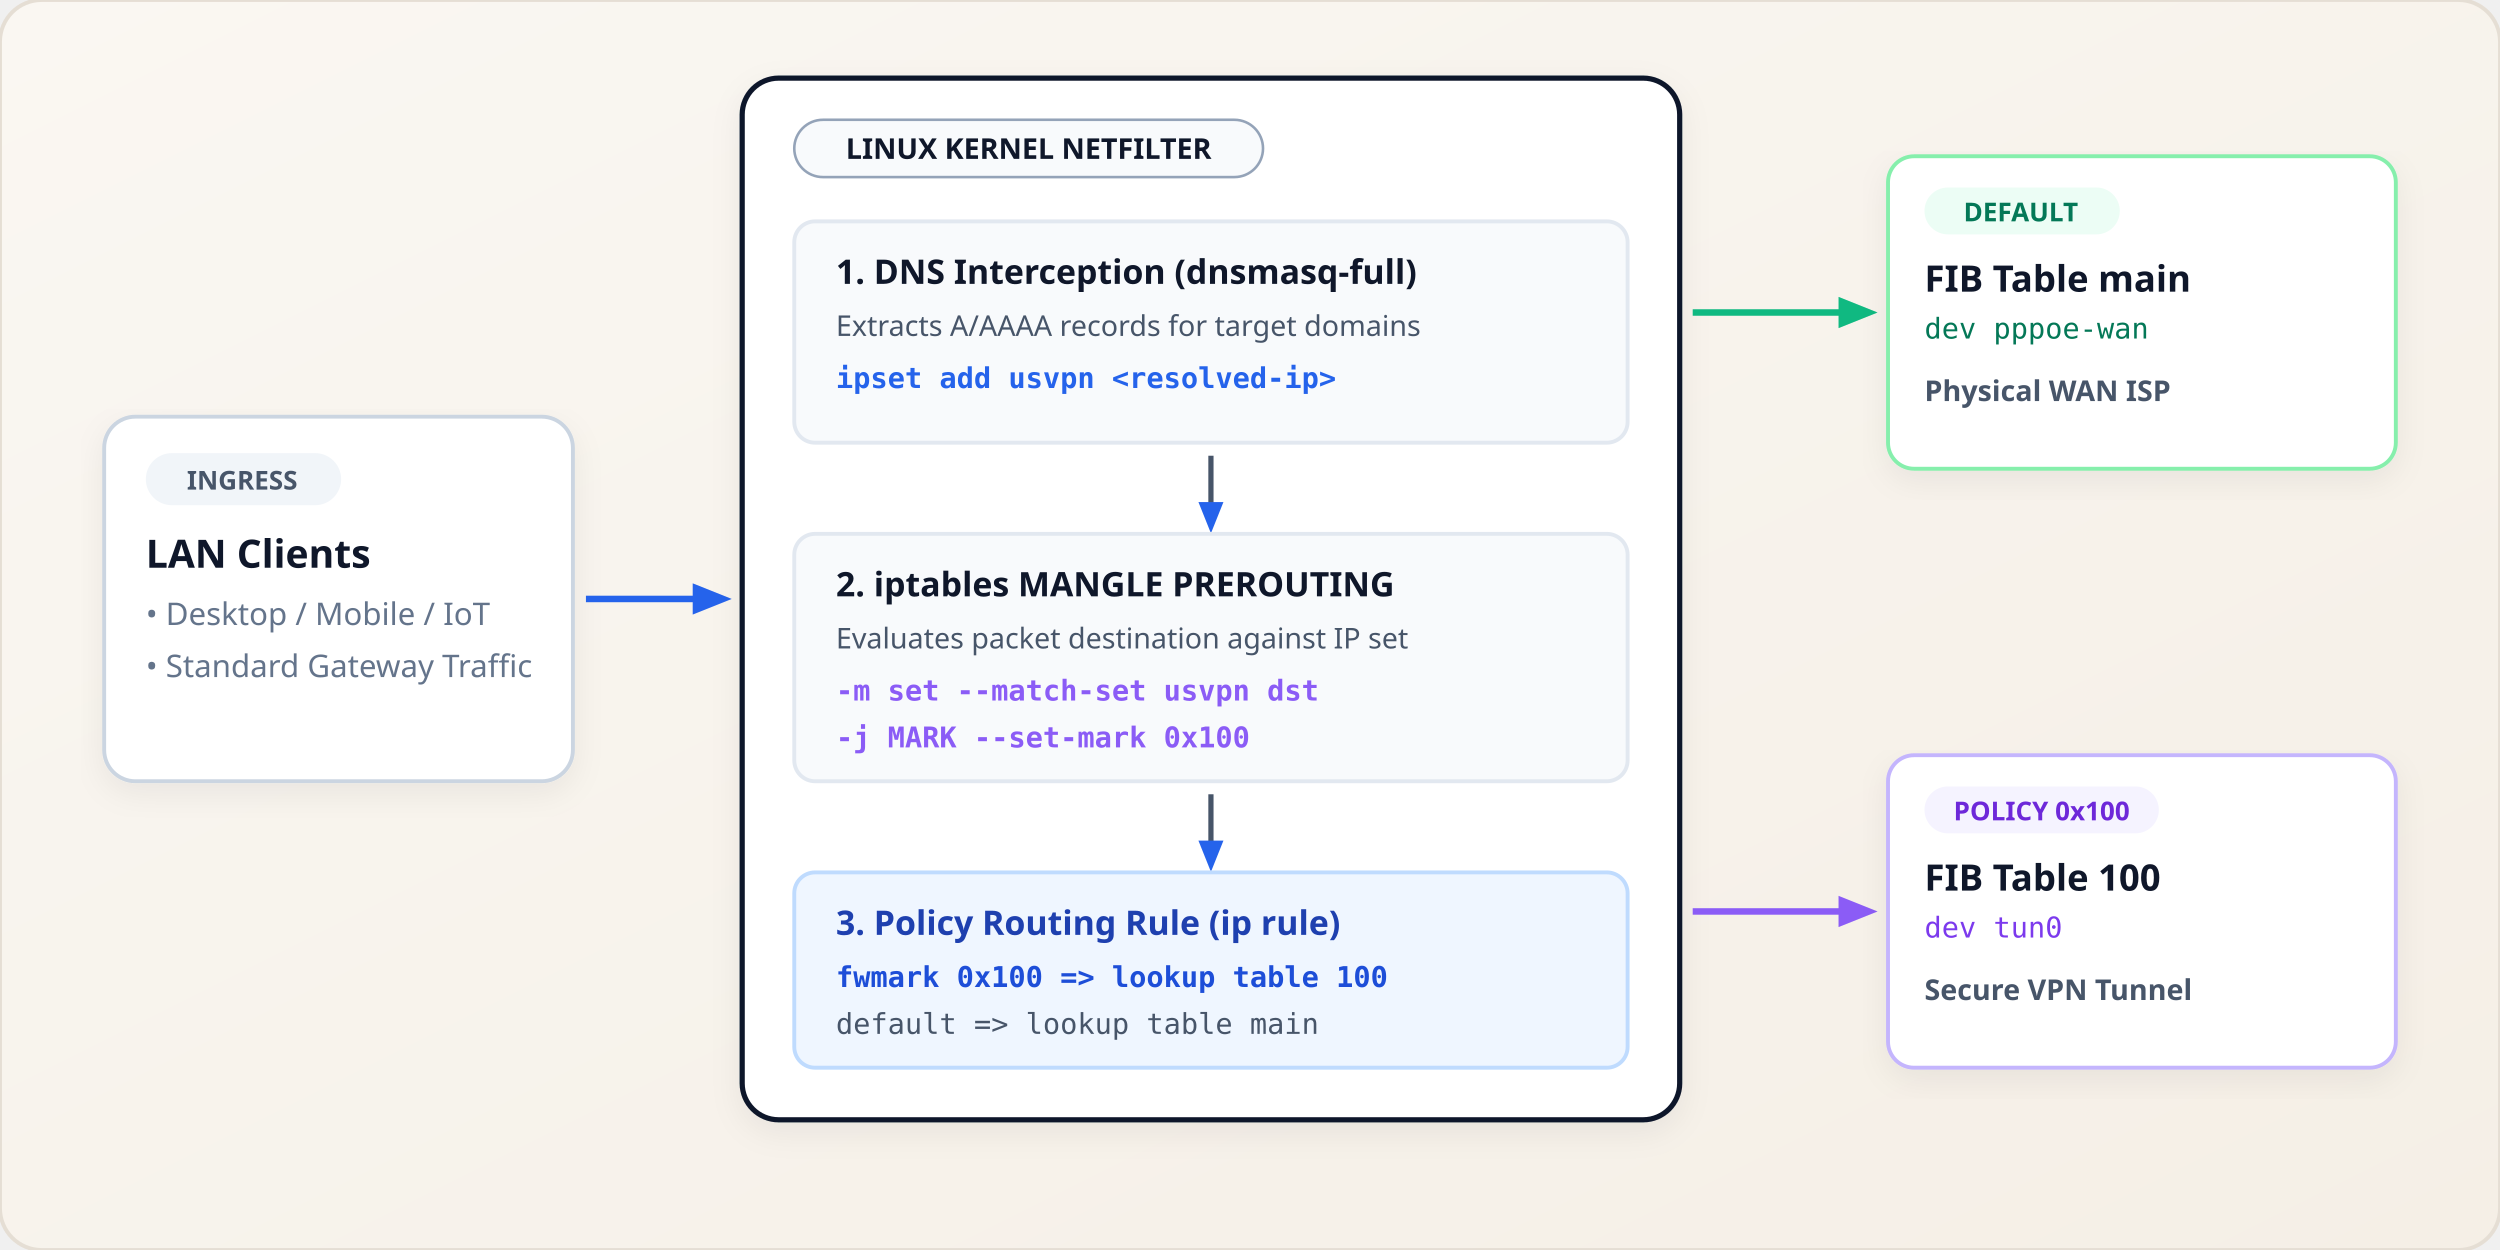
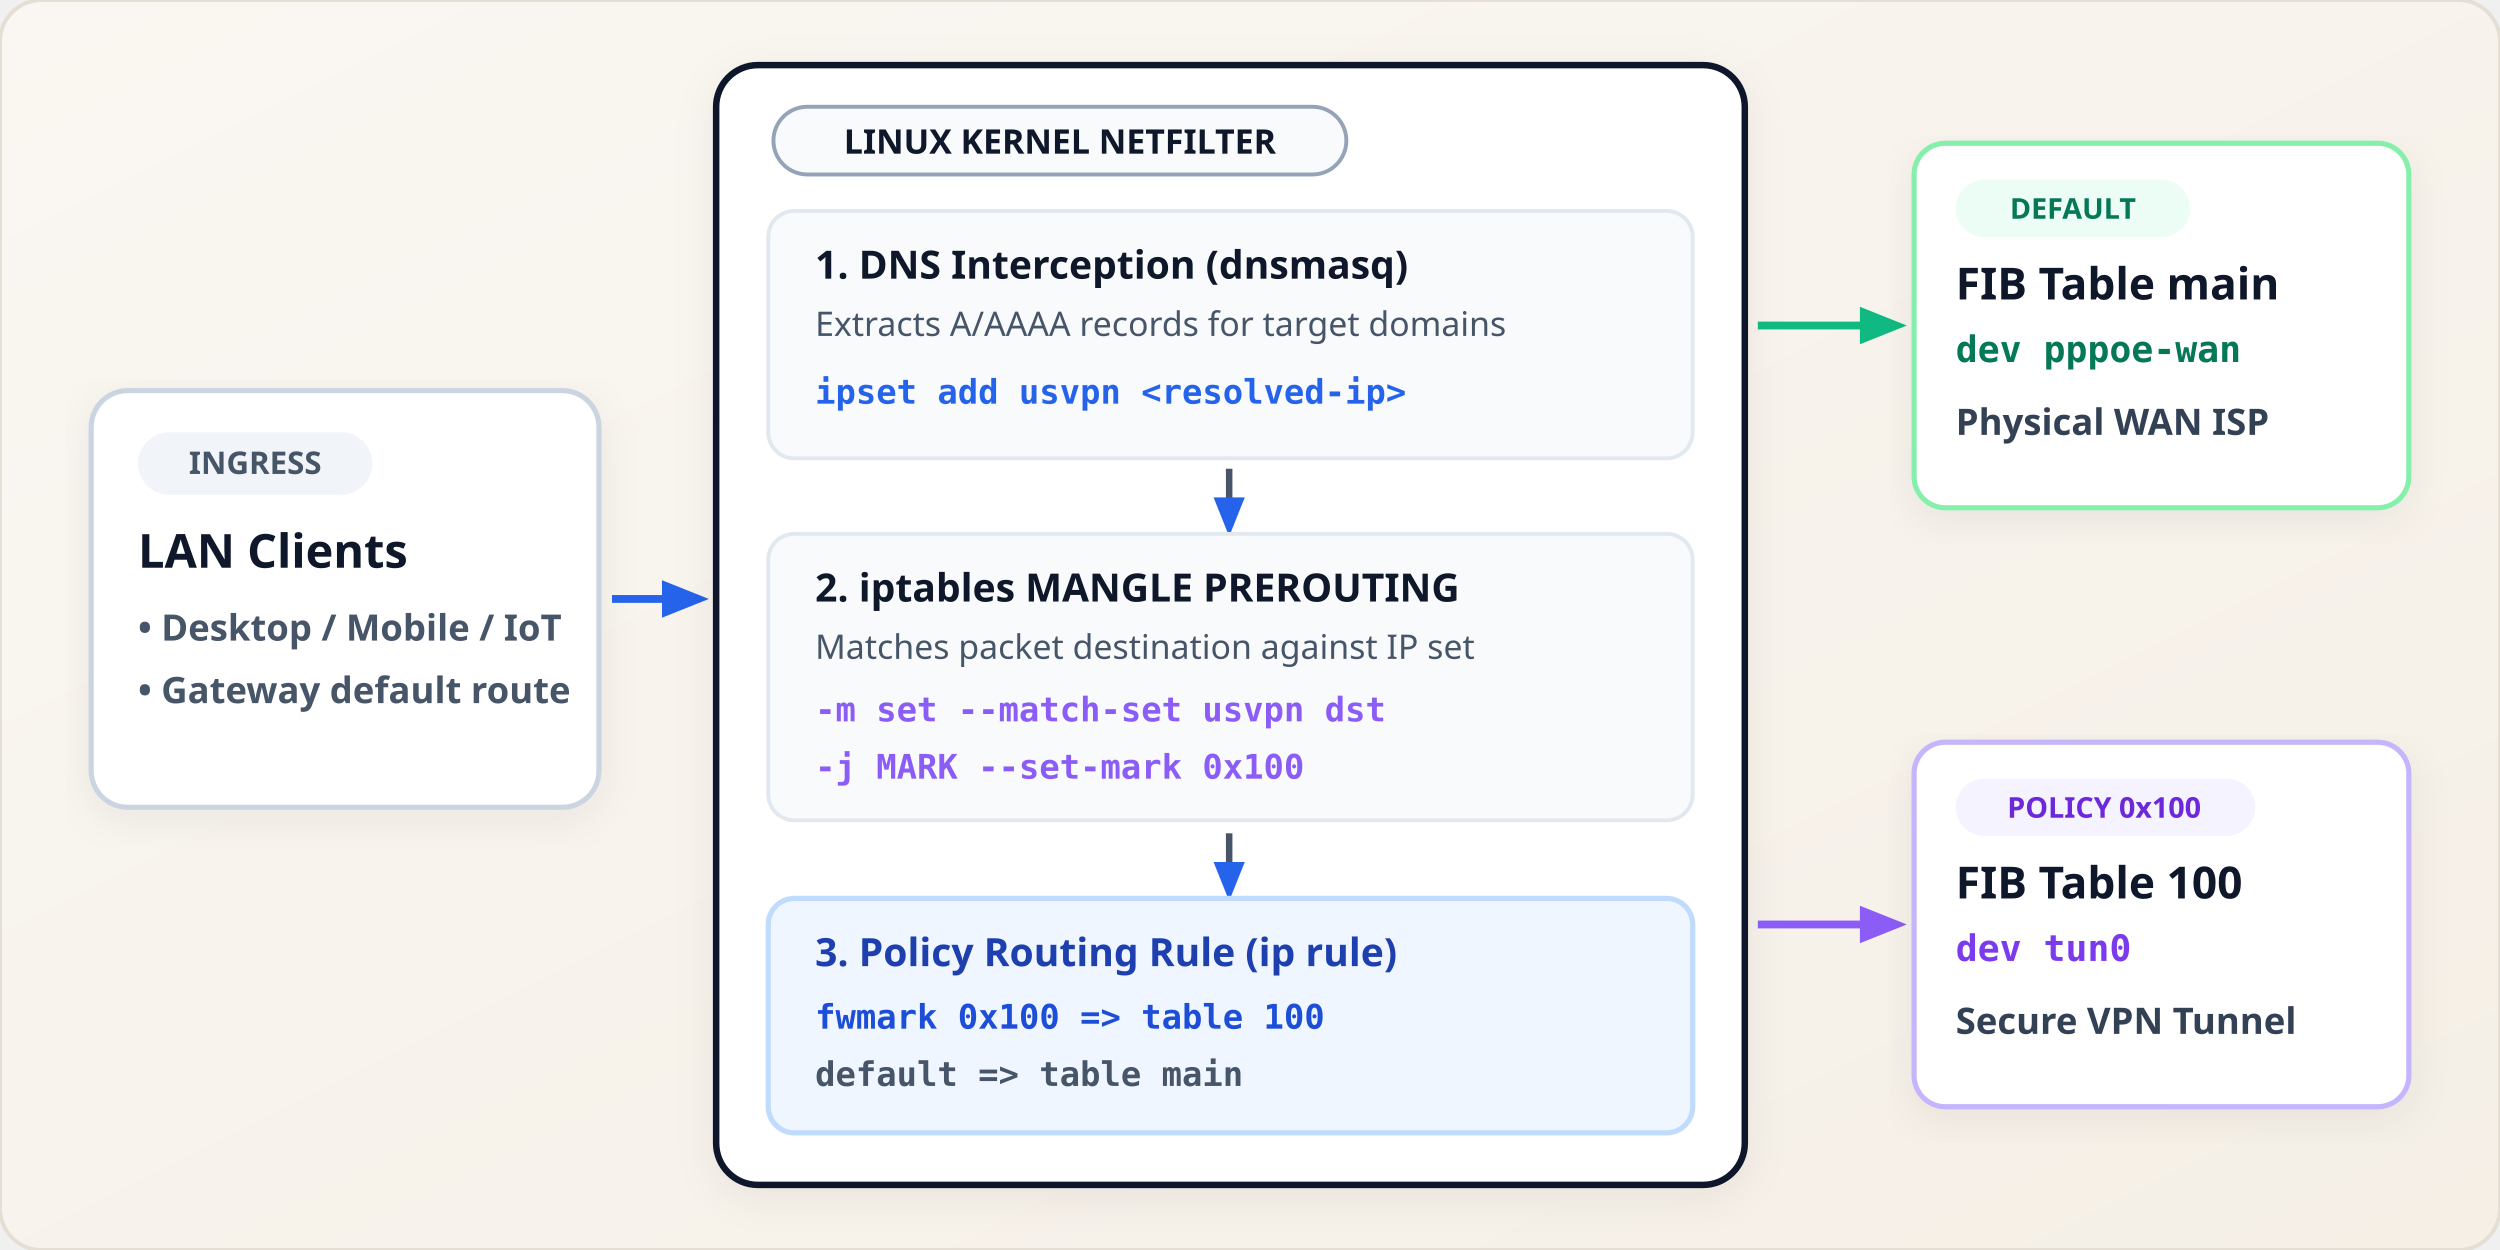
<svg xmlns="http://www.w3.org/2000/svg" viewBox="0 0 960 480" width="100%" height="auto">
  <defs>
    <linearGradient id="pbrGrad" x1="0%" y1="0%" x2="100%" y2="100%">
      <stop offset="0%" stop-color="#FAF7F2" />
      <stop offset="100%" stop-color="#F5EFE6" />
    </linearGradient>
    <filter id="pbrShadow" x="-5%" y="-5%" width="115%" height="115%">
-       <feDropShadow dx="0" dy="4" stdDeviation="6" flood-color="#0f172a" flood-opacity="0.06" />
+       <feDropShadow dx="0" dy="4" stdDeviation="8" flood-color="#0f172a" flood-opacity="0.06" />
    </filter>
    <marker id="pArrowBlue" viewBox="0 0 10 10" refX="6" refY="5" markerWidth="6" markerHeight="6" orient="auto-start-reverse">
      <path d="M 0 1 L 10 5 L 0 9 z" fill="#2563eb" />
    </marker>
    <marker id="pArrowGreen" viewBox="0 0 10 10" refX="6" refY="5" markerWidth="6" markerHeight="6" orient="auto-start-reverse">
      <path d="M 0 1 L 10 5 L 0 9 z" fill="#10b981" />
    </marker>
    <marker id="pArrowPurple" viewBox="0 0 10 10" refX="6" refY="5" markerWidth="6" markerHeight="6" orient="auto-start-reverse">
      <path d="M 0 1 L 10 5 L 0 9 z" fill="#8b5cf6" />
    </marker>
  </defs>
  <rect width="960" height="480" rx="16" fill="url(#pbrGrad)" stroke="#e5ded4" stroke-width="1.5" />
-   <g transform="translate(40, 160)">
-     <rect width="180" height="140" rx="12" fill="#FFFFFF" stroke="#cbd5e1" stroke-width="1.5" filter="url(#pbrShadow)" />
-     <rect x="16" y="14" width="75" height="20" rx="10" fill="#f1f5f9" />
-     <text x="53" y="28" text-anchor="middle" font-family="system-ui, sans-serif" font-size="10" font-weight="700" fill="#475569">INGRESS</text>
-     <text x="16" y="58" font-family="system-ui, sans-serif" font-size="15" font-weight="800" fill="#0f172a">LAN Clients</text>
-     <text x="16" y="80" font-family="system-ui, sans-serif" font-size="12" font-weight="500" fill="#64748b">• Desktop / Mobile / IoT</text>
-     <text x="16" y="100" font-family="system-ui, sans-serif" font-size="12" font-weight="500" fill="#64748b">• Standard Gateway Traffic</text>
+   <g transform="translate(35, 150)">
+     <rect width="195" height="160" rx="14" fill="#FFFFFF" stroke="#cbd5e1" stroke-width="2" filter="url(#pbrShadow)" />
+     <rect x="18" y="16" width="90" height="24" rx="12" fill="#f1f5f9" />
+     <text x="63" y="32" text-anchor="middle" font-family="system-ui, sans-serif" font-size="12" font-weight="800" fill="#475569">INGRESS</text>
+     <text x="18" y="68" font-family="system-ui, sans-serif" font-size="18" font-weight="900" fill="#0f172a">LAN Clients</text>
+     <text x="18" y="96" font-family="system-ui, sans-serif" font-size="14" font-weight="600" fill="#475569">• Desktop / Mobile / IoT</text>
+     <text x="18" y="120" font-family="system-ui, sans-serif" font-size="14" font-weight="600" fill="#475569">• Gateway default route</text>
  </g>
-   <path d="M 225 230 L 275 230" fill="none" stroke="#2563eb" stroke-width="2.5" marker-end="url(#pArrowBlue)" />
-   <g transform="translate(285, 30)">
-     <rect width="360" height="400" rx="14" fill="#FFFFFF" stroke="#0f172a" stroke-width="2" filter="url(#pbrShadow)" />
-     <rect x="20" y="16" width="180" height="22" rx="11" fill="#f8fafc" stroke="#94a3b8" stroke-width="1" />
-     <text x="110" y="31" text-anchor="middle" font-family="system-ui, sans-serif" font-size="11" font-weight="700" fill="#0f172a">LINUX KERNEL NETFILTER</text>
-     <g transform="translate(20, 55)">
-       <rect width="320" height="85" rx="8" fill="#f8fafc" stroke="#e2e8f0" stroke-width="1.5" />
-       <text x="16" y="24" font-family="system-ui, sans-serif" font-size="13" font-weight="700" fill="#0f172a">1. DNS Interception (dnsmasq-full)</text>
-       <text x="16" y="44" font-family="system-ui, sans-serif" font-size="11" font-weight="500" fill="#475569">Extracts A/AAAA records for target domains</text>
-       <text x="16" y="64" font-family="monospace" font-size="11" font-weight="700" fill="#2563eb">ipset add usvpn &lt;resolved-ip&gt;</text>
+   <path d="M 235 230 L 265 230" fill="none" stroke="#2563eb" stroke-width="3" marker-end="url(#pArrowBlue)" />
+   <g transform="translate(275, 25)">
+     <rect width="395" height="430" rx="16" fill="#FFFFFF" stroke="#0f172a" stroke-width="2.5" filter="url(#pbrShadow)" />
+     <rect x="22" y="16" width="220" height="26" rx="13" fill="#f8fafc" stroke="#94a3b8" stroke-width="1.5" />
+     <text x="132" y="34" text-anchor="middle" font-family="system-ui, sans-serif" font-size="13" font-weight="900" fill="#0f172a">LINUX KERNEL NETFILTER</text>
+     <g transform="translate(20, 56)">
+       <rect width="355" height="95" rx="10" fill="#f8fafc" stroke="#e2e8f0" stroke-width="1.5" />
+       <text x="18" y="26" font-family="system-ui, sans-serif" font-size="15" font-weight="800" fill="#0f172a">1. DNS Interception (dnsmasq)</text>
+       <text x="18" y="48" font-family="system-ui, sans-serif" font-size="13" font-weight="500" fill="#475569">Extracts A/AAAA records for target domains</text>
+       <text x="18" y="74" font-family="monospace" font-size="13" font-weight="800" fill="#2563eb">ipset add usvpn &lt;resolved-ip&gt;</text>
    </g>
-     <path d="M 180 145 L 180 170" fill="none" stroke="#475569" stroke-width="2" marker-end="url(#pArrowBlue)" />
-     <g transform="translate(20, 175)">
-       <rect width="320" height="95" rx="8" fill="#f8fafc" stroke="#e2e8f0" stroke-width="1.5" />
-       <text x="16" y="24" font-family="system-ui, sans-serif" font-size="13" font-weight="700" fill="#0f172a">2. iptables MANGLE PREROUTING</text>
-       <text x="16" y="44" font-family="system-ui, sans-serif" font-size="11" font-weight="500" fill="#475569">Evaluates packet destination against IP set</text>
-       <text x="16" y="64" font-family="monospace" font-size="11" font-weight="700" fill="#8b5cf6">-m set --match-set usvpn dst</text>
-       <text x="16" y="82" font-family="monospace" font-size="11" font-weight="700" fill="#8b5cf6">-j MARK --set-mark 0x100</text>
+     <path d="M 197 155 L 197 175" fill="none" stroke="#475569" stroke-width="2.5" marker-end="url(#pArrowBlue)" />
+     <g transform="translate(20, 180)">
+       <rect width="355" height="110" rx="10" fill="#f8fafc" stroke="#e2e8f0" stroke-width="1.5" />
+       <text x="18" y="26" font-family="system-ui, sans-serif" font-size="15" font-weight="800" fill="#0f172a">2. iptables MANGLE PREROUTING</text>
+       <text x="18" y="48" font-family="system-ui, sans-serif" font-size="13" font-weight="500" fill="#475569">Matches packet destination against IP set</text>
+       <text x="18" y="72" font-family="monospace" font-size="13" font-weight="800" fill="#8b5cf6">-m set --match-set usvpn dst</text>
+       <text x="18" y="94" font-family="monospace" font-size="13" font-weight="800" fill="#8b5cf6">-j MARK --set-mark 0x100</text>
    </g>
-     <path d="M 180 275 L 180 300" fill="none" stroke="#475569" stroke-width="2" marker-end="url(#pArrowBlue)" />
-     <g transform="translate(20, 305)">
-       <rect width="320" height="75" rx="8" fill="#eff6ff" stroke="#bfdbfe" stroke-width="1.5" />
-       <text x="16" y="24" font-family="system-ui, sans-serif" font-size="13" font-weight="700" fill="#1e40af">3. Policy Routing Rule (ip rule)</text>
-       <text x="16" y="44" font-family="monospace" font-size="11" font-weight="700" fill="#1d4ed8">fwmark 0x100 =&gt; lookup table 100</text>
-       <text x="16" y="62" font-family="monospace" font-size="11" font-weight="500" fill="#475569">default =&gt; lookup table main</text>
+     <path d="M 197 295 L 197 315" fill="none" stroke="#475569" stroke-width="2.5" marker-end="url(#pArrowBlue)" />
+     <g transform="translate(20, 320)">
+       <rect width="355" height="90" rx="10" fill="#eff6ff" stroke="#bfdbfe" stroke-width="2" />
+       <text x="18" y="26" font-family="system-ui, sans-serif" font-size="15" font-weight="800" fill="#1e40af">3. Policy Routing Rule (ip rule)</text>
+       <text x="18" y="50" font-family="monospace" font-size="13" font-weight="800" fill="#1d4ed8">fwmark 0x100 =&gt; table 100</text>
+       <text x="18" y="72" font-family="monospace" font-size="13" font-weight="600" fill="#475569">default =&gt; table main</text>
    </g>
  </g>
-   <path d="M 650 120 L 715 120" fill="none" stroke="#10b981" stroke-width="2.5" marker-end="url(#pArrowGreen)" />
-   <g transform="translate(725, 60)">
-     <rect width="195" height="120" rx="10" fill="#FFFFFF" stroke="#86efac" stroke-width="1.5" filter="url(#pbrShadow)" />
-     <rect x="14" y="12" width="75" height="18" rx="9" fill="#ecfdf5" />
-     <text x="51" y="25" text-anchor="middle" font-family="system-ui, sans-serif" font-size="10" font-weight="700" fill="#047857">DEFAULT</text>
-     <text x="14" y="52" font-family="system-ui, sans-serif" font-size="14" font-weight="800" fill="#0f172a">FIB Table main</text>
-     <text x="14" y="70" font-family="monospace" font-size="11" fill="#047857">dev pppoe-wan</text>
-     <text x="14" y="94" font-family="system-ui, sans-serif" font-size="11" font-weight="600" fill="#475569">Physical WAN ISP</text>
+   <path d="M 675 125 L 725 125" fill="none" stroke="#10b981" stroke-width="3" marker-end="url(#pArrowGreen)" />
+   <g transform="translate(735, 55)">
+     <rect width="190" height="140" rx="12" fill="#FFFFFF" stroke="#86efac" stroke-width="2" filter="url(#pbrShadow)" />
+     <rect x="16" y="14" width="90" height="22" rx="11" fill="#ecfdf5" />
+     <text x="61" y="29" text-anchor="middle" font-family="system-ui, sans-serif" font-size="11" font-weight="800" fill="#047857">DEFAULT</text>
+     <text x="16" y="60" font-family="system-ui, sans-serif" font-size="17" font-weight="900" fill="#0f172a">FIB Table main</text>
+     <text x="16" y="84" font-family="monospace" font-size="14" font-weight="700" fill="#047857">dev pppoe-wan</text>
+     <text x="16" y="112" font-family="system-ui, sans-serif" font-size="14" font-weight="700" fill="#334155">Physical WAN ISP</text>
  </g>
-   <path d="M 650 350 L 715 350" fill="none" stroke="#8b5cf6" stroke-width="2.5" marker-end="url(#pArrowPurple)" />
-   <g transform="translate(725, 290)">
-     <rect width="195" height="120" rx="10" fill="#FFFFFF" stroke="#c4b5fd" stroke-width="1.5" filter="url(#pbrShadow)" />
-     <rect x="14" y="12" width="90" height="18" rx="9" fill="#f5f3ff" />
-     <text x="59" y="25" text-anchor="middle" font-family="system-ui, sans-serif" font-size="10" font-weight="700" fill="#6d28d9">POLICY 0x100</text>
-     <text x="14" y="52" font-family="system-ui, sans-serif" font-size="14" font-weight="800" fill="#0f172a">FIB Table 100</text>
-     <text x="14" y="70" font-family="monospace" font-size="11" fill="#7c3aed">dev tun0</text>
-     <text x="14" y="94" font-family="system-ui, sans-serif" font-size="11" font-weight="600" fill="#475569">Secure VPN Tunnel</text>
+   <path d="M 675 355 L 725 355" fill="none" stroke="#8b5cf6" stroke-width="3" marker-end="url(#pArrowPurple)" />
+   <g transform="translate(735, 285)">
+     <rect width="190" height="140" rx="12" fill="#FFFFFF" stroke="#c4b5fd" stroke-width="2" filter="url(#pbrShadow)" />
+     <rect x="16" y="14" width="115" height="22" rx="11" fill="#f5f3ff" />
+     <text x="73" y="29" text-anchor="middle" font-family="system-ui, sans-serif" font-size="11" font-weight="800" fill="#6d28d9">POLICY 0x100</text>
+     <text x="16" y="60" font-family="system-ui, sans-serif" font-size="17" font-weight="900" fill="#0f172a">FIB Table 100</text>
+     <text x="16" y="84" font-family="monospace" font-size="14" font-weight="700" fill="#7c3aed">dev tun0</text>
+     <text x="16" y="112" font-family="system-ui, sans-serif" font-size="14" font-weight="700" fill="#334155">Secure VPN Tunnel</text>
  </g>
</svg>
